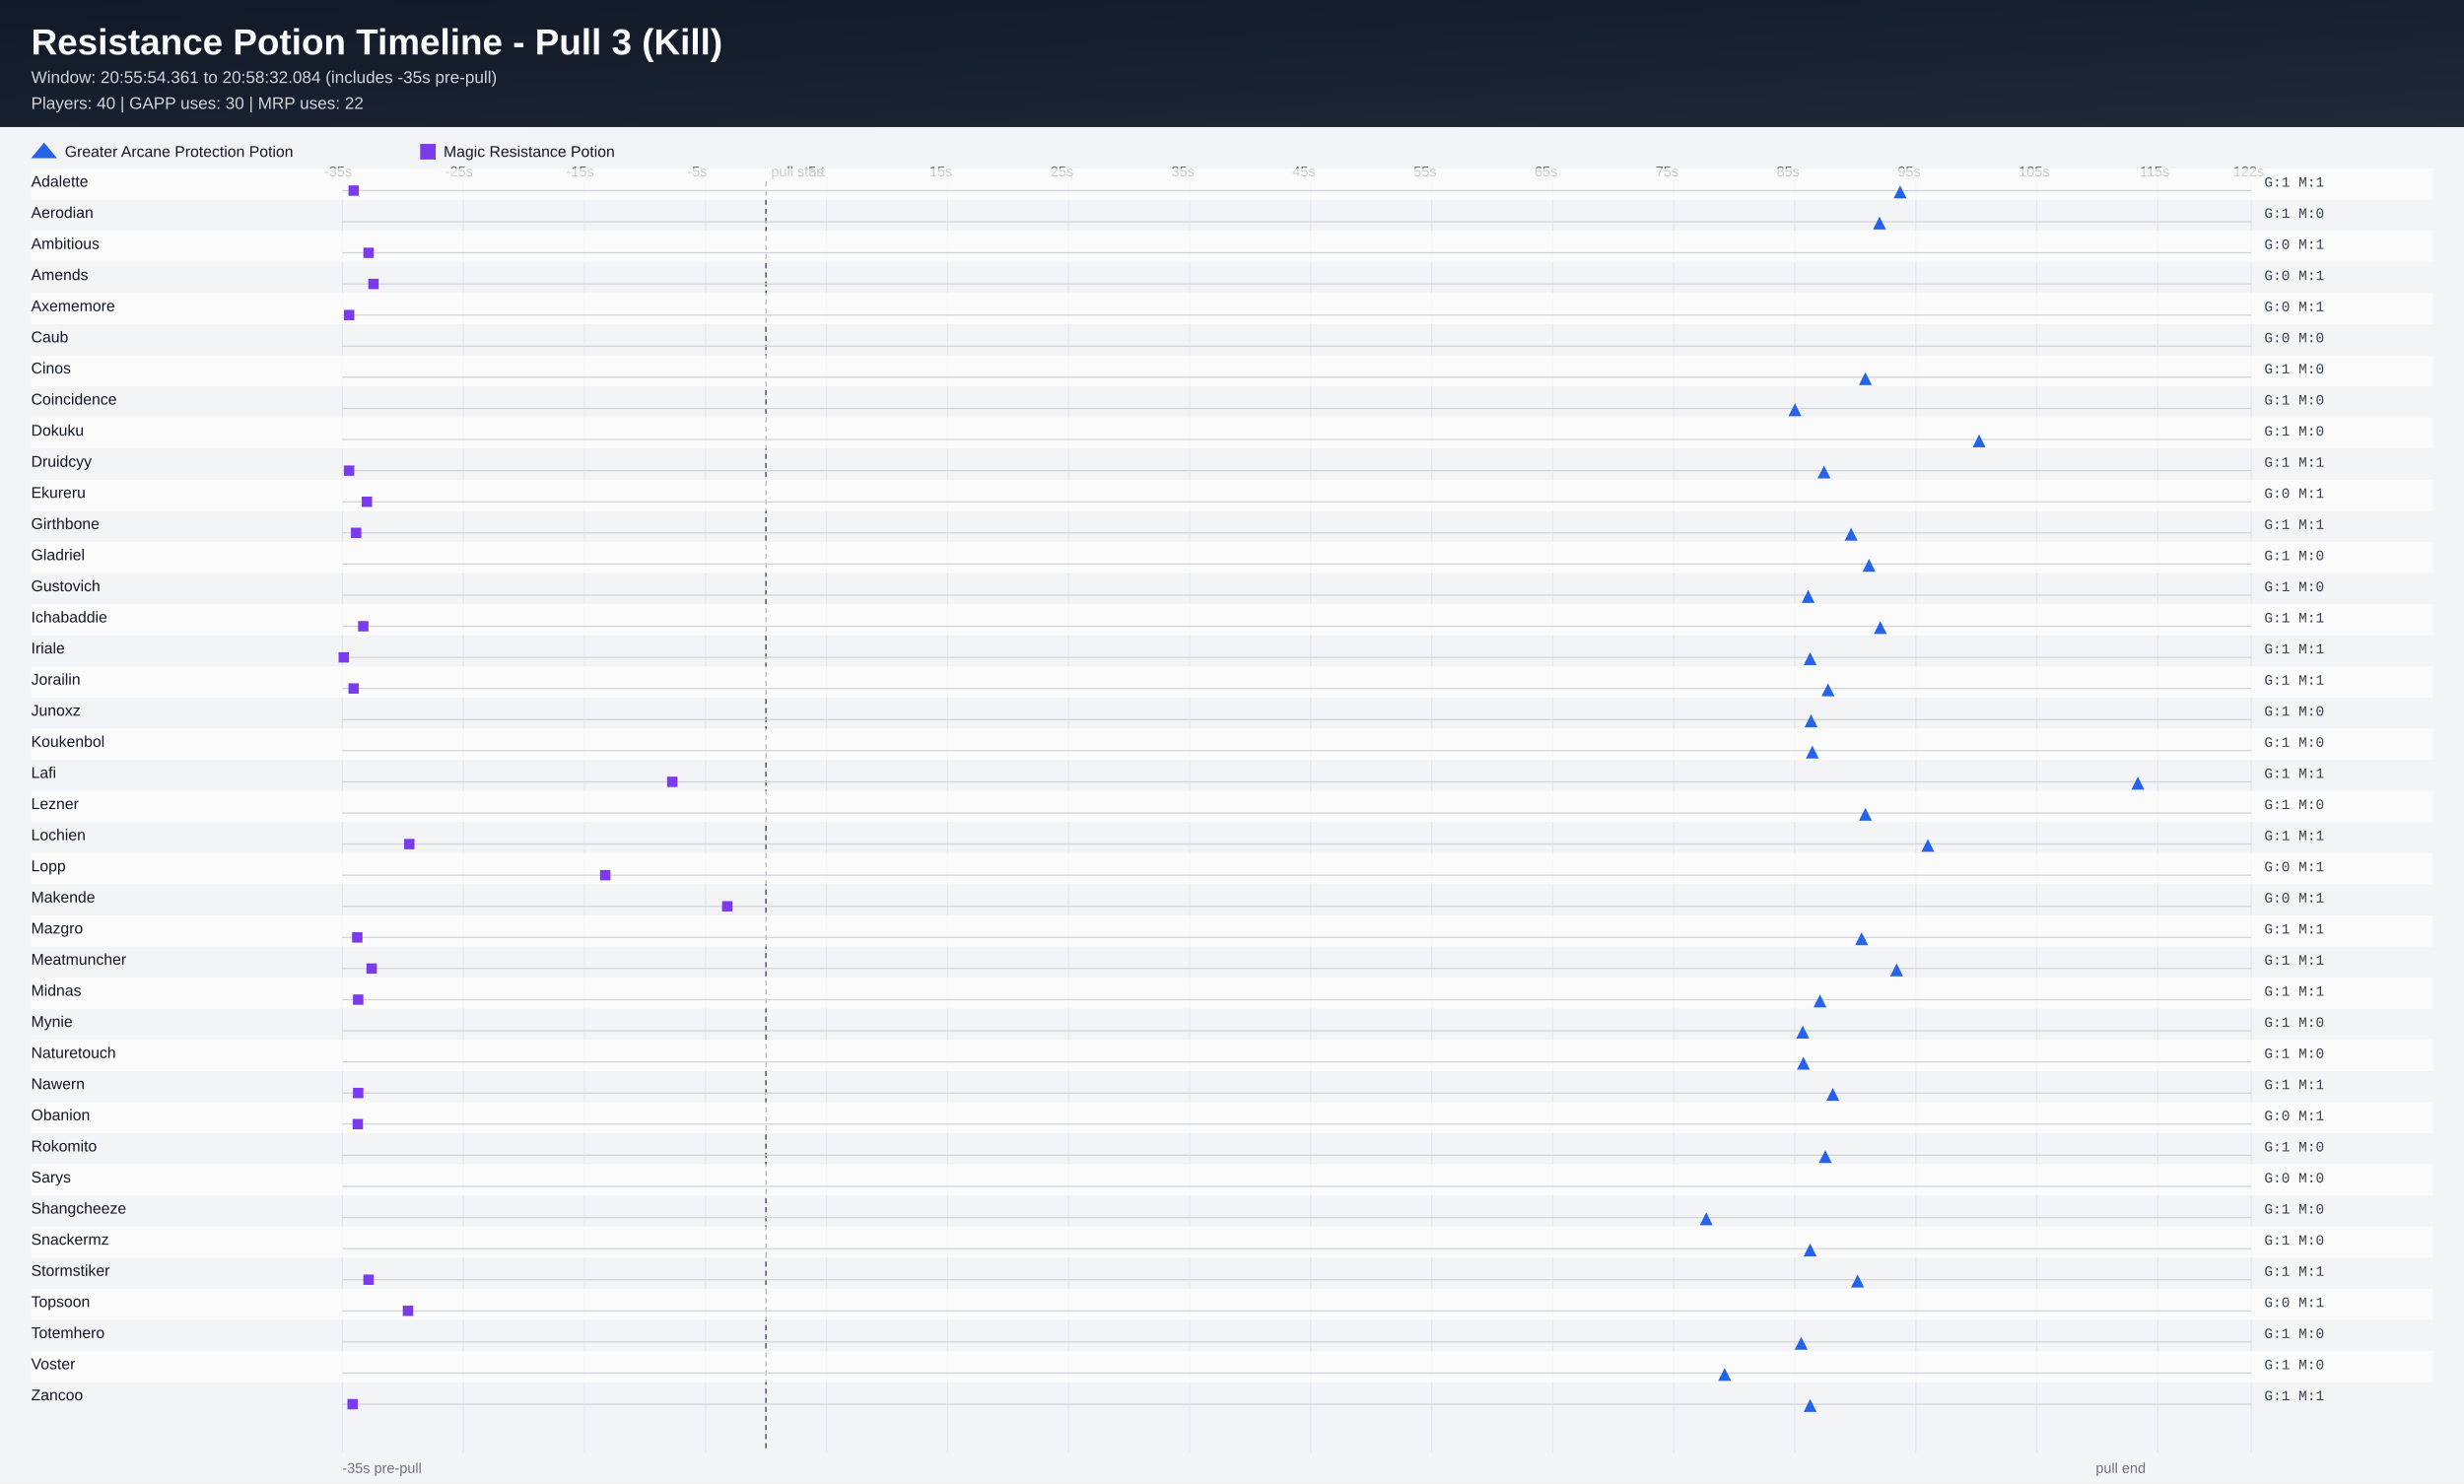
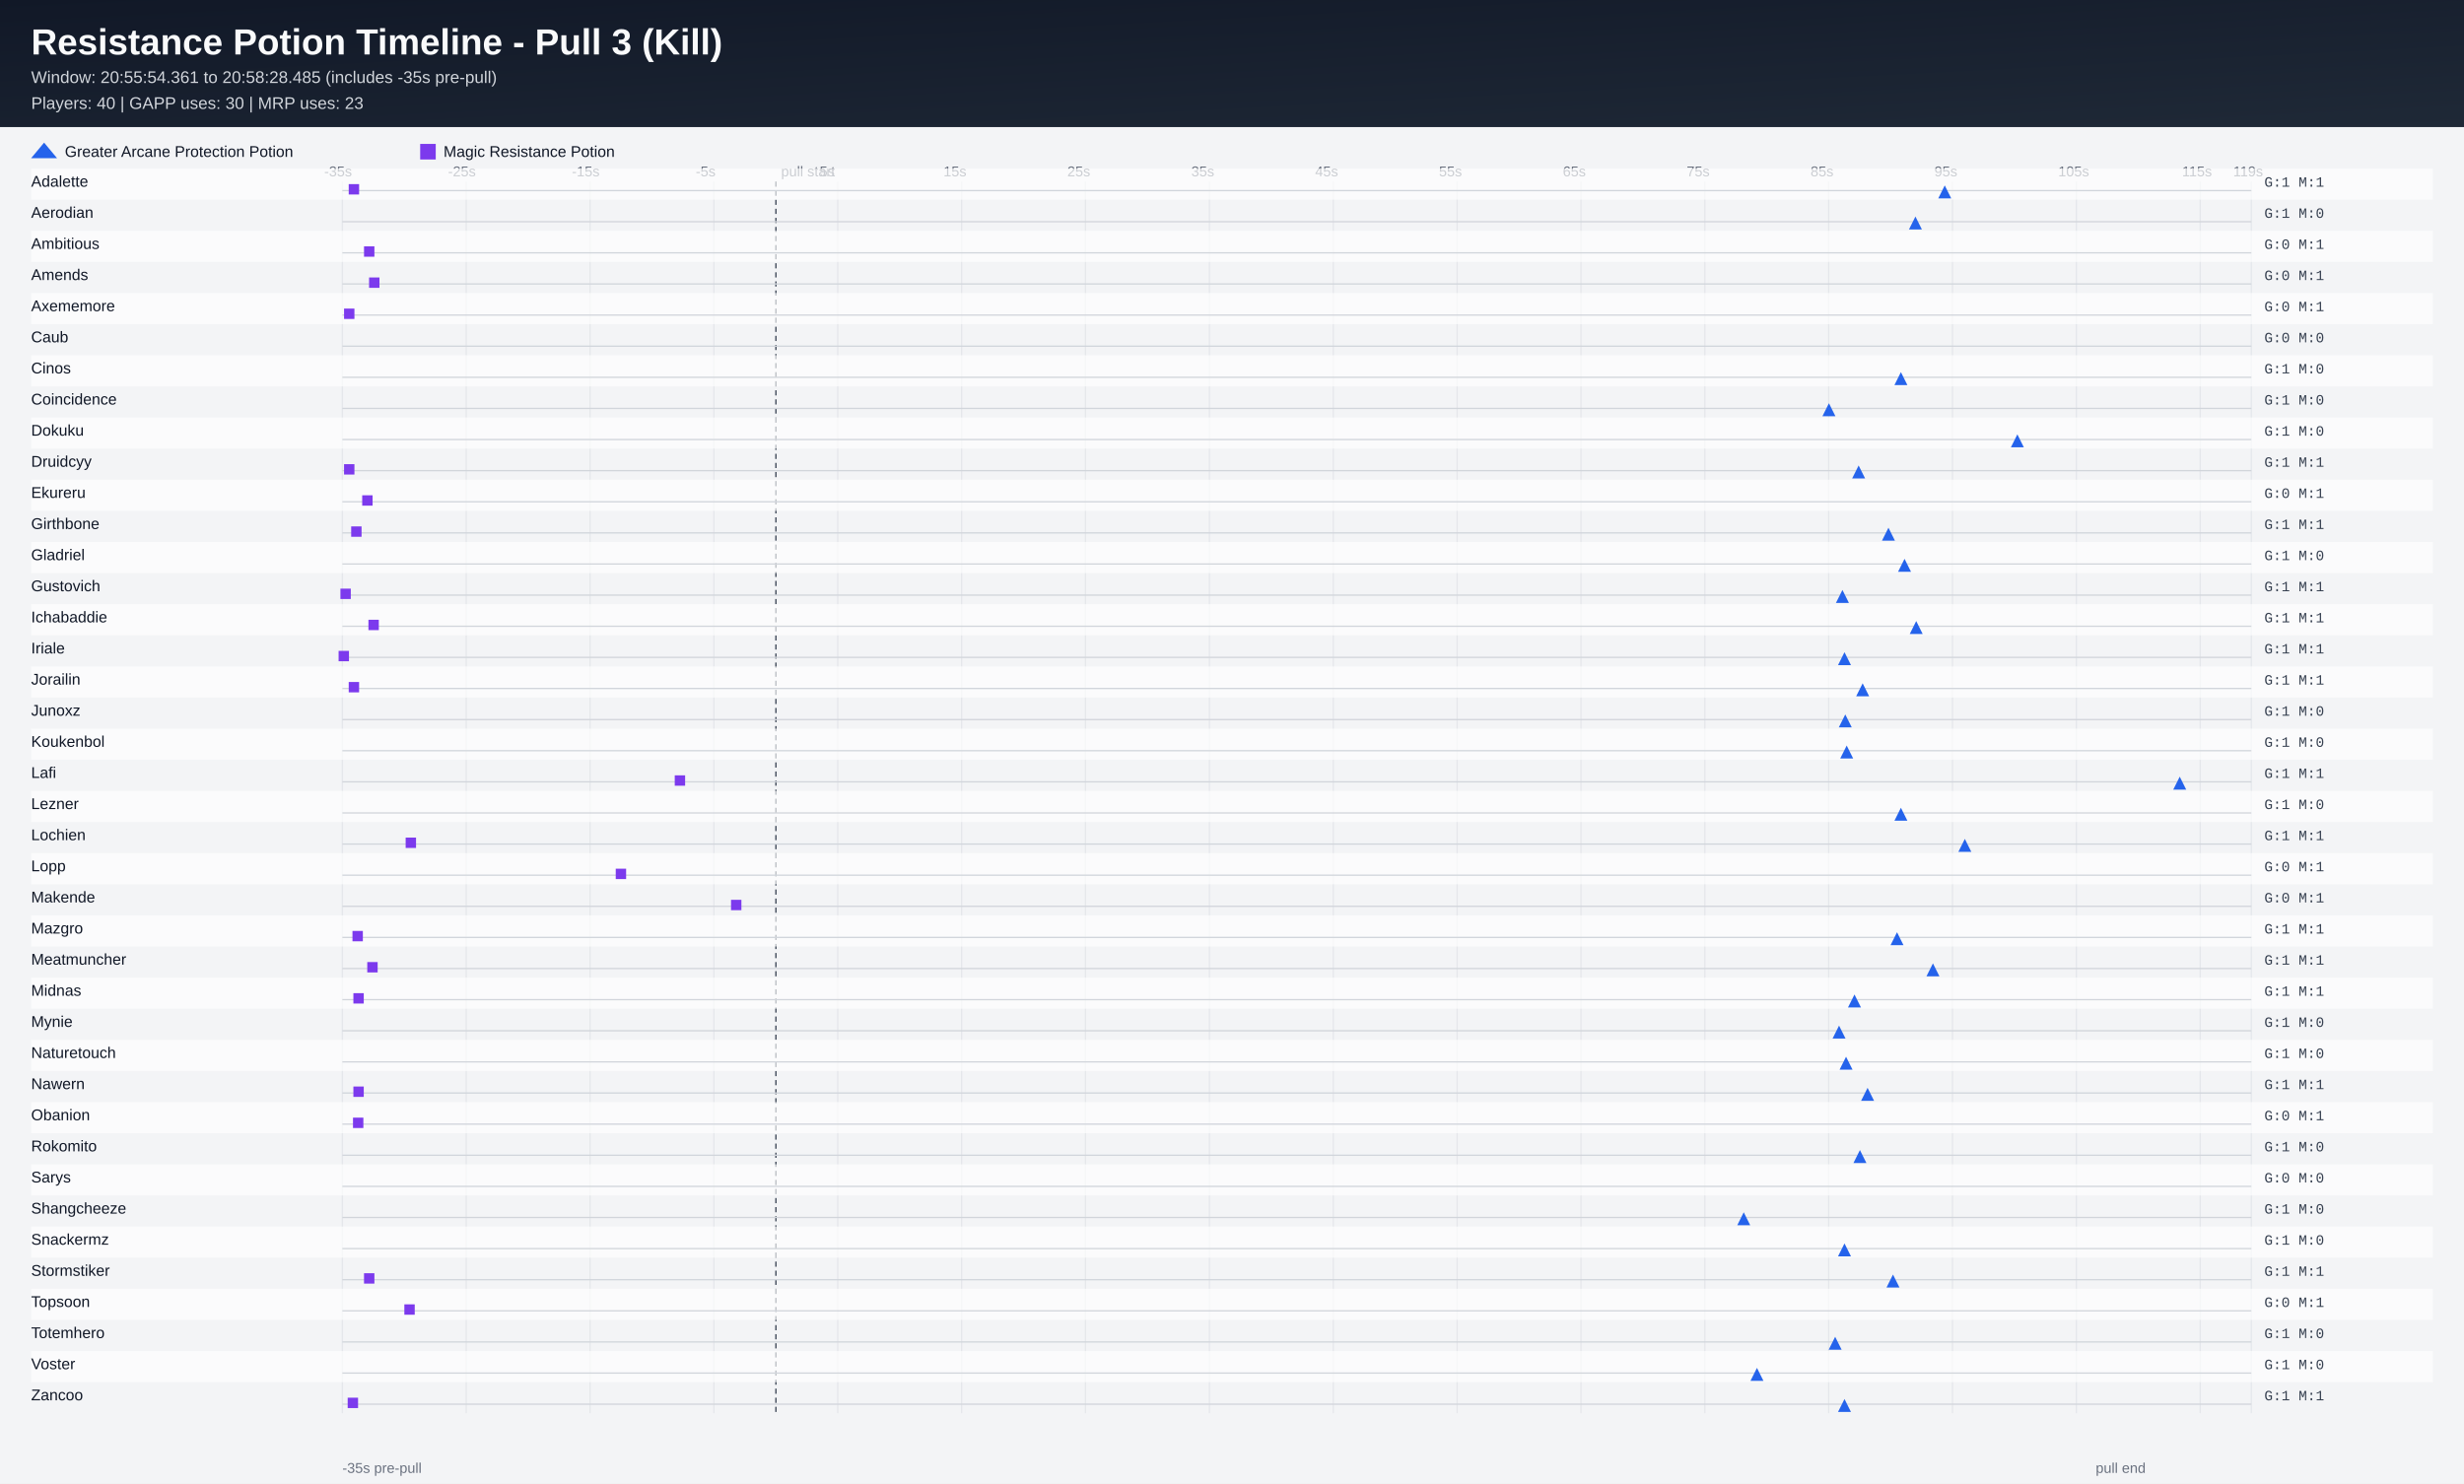
<svg xmlns="http://www.w3.org/2000/svg" width="1900" height="1144" viewBox="0 0 1900 1144">
  <defs>
    <linearGradient id="g" x1="0" y1="0" x2="1" y2="1">
      <stop offset="0%" stop-color="#111827" />
      <stop offset="100%" stop-color="#1f2937" />
    </linearGradient>
  </defs>
  <style>
.title{font:700 28px Arial,sans-serif;fill:#f9fafb;}
.sub{font:400 13px Arial,sans-serif;fill:#d1d5db;}
.legend{font:12px Arial,sans-serif;fill:#111827;}
.name{font:12px Arial,sans-serif;fill:#111827;}
.axis{font:11px Arial,sans-serif;fill:#6b7280;}
.count{font:11px "Courier New", monospace;fill:#374151;}
</style>
  <rect x="0" y="0" width="1900" height="1144" fill="#f3f4f6" />
  <rect x="0" y="0" width="1900" height="98" fill="url(#g)" />
  <text x="24" y="42" class="title">Resistance Potion Timeline - Pull 3 (Kill)</text>
-   <text x="24" y="64" class="sub">Window: 20:55:54.361 to 20:58:32.084 (includes -35s pre-pull)</text>
-   <text x="24" y="84" class="sub">Players: 40 | GAPP uses: 30 | MRP uses: 22</text>
+   <text x="24" y="64" class="sub">Window: 20:55:54.361 to 20:58:28.485 (includes -35s pre-pull)</text>
+   <text x="24" y="84" class="sub">Players: 40 | GAPP uses: 30 | MRP uses: 23</text>
  <polygon points="24,122 34,110 44,122" fill="#2563eb" />
  <text x="50" y="121" class="legend">Greater Arcane Protection Potion</text>
  <rect x="324" y="111" width="12" height="12" fill="#7c3aed" />
  <text x="342" y="121" class="legend">Magic Resistance Potion</text>
-   <line x1="264.0" y1="140" x2="264.0" y2="1120" stroke="#e5e7eb" />
+   <line x1="264.0" y1="140" x2="264.0" y2="1090" stroke="#e5e7eb" />
  <text x="250.0" y="136" class="axis">-35s</text>
-   <line x1="357.3" y1="140" x2="357.3" y2="1120" stroke="#e5e7eb" />
-   <text x="343.3" y="136" class="axis">-25s</text>
-   <line x1="450.7" y1="140" x2="450.7" y2="1120" stroke="#e5e7eb" />
-   <text x="436.7" y="136" class="axis">-15s</text>
-   <line x1="544.0" y1="140" x2="544.0" y2="1120" stroke="#e5e7eb" />
-   <text x="530.0" y="136" class="axis">-5s</text>
-   <line x1="637.3" y1="140" x2="637.3" y2="1120" stroke="#e5e7eb" />
-   <text x="623.3" y="136" class="axis">5s</text>
-   <line x1="730.6" y1="140" x2="730.6" y2="1120" stroke="#e5e7eb" />
-   <text x="716.6" y="136" class="axis">15s</text>
-   <line x1="824.0" y1="140" x2="824.0" y2="1120" stroke="#e5e7eb" />
-   <text x="810.0" y="136" class="axis">25s</text>
-   <line x1="917.3" y1="140" x2="917.3" y2="1120" stroke="#e5e7eb" />
-   <text x="903.3" y="136" class="axis">35s</text>
-   <line x1="1010.6" y1="140" x2="1010.6" y2="1120" stroke="#e5e7eb" />
-   <text x="996.6" y="136" class="axis">45s</text>
-   <line x1="1104.0" y1="140" x2="1104.0" y2="1120" stroke="#e5e7eb" />
-   <text x="1090.0" y="136" class="axis">55s</text>
-   <line x1="1197.3" y1="140" x2="1197.3" y2="1120" stroke="#e5e7eb" />
-   <text x="1183.3" y="136" class="axis">65s</text>
-   <line x1="1290.6" y1="140" x2="1290.6" y2="1120" stroke="#e5e7eb" />
-   <text x="1276.6" y="136" class="axis">75s</text>
-   <line x1="1383.9" y1="140" x2="1383.9" y2="1120" stroke="#e5e7eb" />
-   <text x="1369.9" y="136" class="axis">85s</text>
-   <line x1="1477.3" y1="140" x2="1477.3" y2="1120" stroke="#e5e7eb" />
-   <text x="1463.3" y="136" class="axis">95s</text>
-   <line x1="1570.6" y1="140" x2="1570.6" y2="1120" stroke="#e5e7eb" />
-   <text x="1556.6" y="136" class="axis">105s</text>
-   <line x1="1663.9" y1="140" x2="1663.9" y2="1120" stroke="#e5e7eb" />
-   <text x="1649.9" y="136" class="axis">115s</text>
-   <line x1="1736.0" y1="140" x2="1736.0" y2="1120" stroke="#e5e7eb" />
-   <text x="1722.0" y="136" class="axis">122s</text>
-   <line x1="590.6" y1="140" x2="590.6" y2="1120" stroke="#374151" stroke-dasharray="4 3" />
-   <text x="594.6" y="136" class="axis">pull start</text>
+   <line x1="359.5" y1="140" x2="359.5" y2="1090" stroke="#e5e7eb" />
+   <text x="345.5" y="136" class="axis">-25s</text>
+   <line x1="455.0" y1="140" x2="455.0" y2="1090" stroke="#e5e7eb" />
+   <text x="441.0" y="136" class="axis">-15s</text>
+   <line x1="550.5" y1="140" x2="550.5" y2="1090" stroke="#e5e7eb" />
+   <text x="536.5" y="136" class="axis">-5s</text>
+   <line x1="646.0" y1="140" x2="646.0" y2="1090" stroke="#e5e7eb" />
+   <text x="632.0" y="136" class="axis">5s</text>
+   <line x1="741.5" y1="140" x2="741.5" y2="1090" stroke="#e5e7eb" />
+   <text x="727.5" y="136" class="axis">15s</text>
+   <line x1="837.0" y1="140" x2="837.0" y2="1090" stroke="#e5e7eb" />
+   <text x="823.0" y="136" class="axis">25s</text>
+   <line x1="932.6" y1="140" x2="932.6" y2="1090" stroke="#e5e7eb" />
+   <text x="918.6" y="136" class="axis">35s</text>
+   <line x1="1028.1" y1="140" x2="1028.1" y2="1090" stroke="#e5e7eb" />
+   <text x="1014.1" y="136" class="axis">45s</text>
+   <line x1="1123.6" y1="140" x2="1123.6" y2="1090" stroke="#e5e7eb" />
+   <text x="1109.6" y="136" class="axis">55s</text>
+   <line x1="1219.1" y1="140" x2="1219.1" y2="1090" stroke="#e5e7eb" />
+   <text x="1205.1" y="136" class="axis">65s</text>
+   <line x1="1314.6" y1="140" x2="1314.6" y2="1090" stroke="#e5e7eb" />
+   <text x="1300.6" y="136" class="axis">75s</text>
+   <line x1="1410.1" y1="140" x2="1410.1" y2="1090" stroke="#e5e7eb" />
+   <text x="1396.1" y="136" class="axis">85s</text>
+   <line x1="1505.6" y1="140" x2="1505.6" y2="1090" stroke="#e5e7eb" />
+   <text x="1491.6" y="136" class="axis">95s</text>
+   <line x1="1601.1" y1="140" x2="1601.1" y2="1090" stroke="#e5e7eb" />
+   <text x="1587.1" y="136" class="axis">105s</text>
+   <line x1="1696.6" y1="140" x2="1696.6" y2="1090" stroke="#e5e7eb" />
+   <text x="1682.6" y="136" class="axis">115s</text>
+   <line x1="1736.0" y1="140" x2="1736.0" y2="1090" stroke="#e5e7eb" />
+   <text x="1722.0" y="136" class="axis">119s</text>
+   <line x1="598.3" y1="140" x2="598.3" y2="1090" stroke="#374151" stroke-dasharray="4 3" />
+   <text x="602.3" y="136" class="axis">pull start</text>
  <rect x="24" y="130" width="1852" height="24" fill="#ffffff" opacity="0.65" />
  <text x="24" y="144" class="name">Adalette</text>
  <line x1="264" y1="147" x2="1736" y2="147" stroke="#d1d5db" />
-   <rect x="268.7" y="143" width="8" height="8" fill="#7c3aed" />
-   <polygon points="1460.2,153 1465.2,143 1470.2,153" fill="#2563eb" />
+   <polygon points="1494.6,153 1499.6,143 1504.6,153" fill="#2563eb" />
+   <rect x="268.9" y="142" width="8" height="8" fill="#7c3aed" />
  <text x="1746" y="144" class="count">G:1 M:1</text>
  <text x="24" y="168" class="name">Aerodian</text>
  <line x1="264" y1="171" x2="1736" y2="171" stroke="#d1d5db" />
-   <polygon points="1444.3,177 1449.3,167 1454.3,177" fill="#2563eb" />
+   <polygon points="1472.0,177 1477.0,167 1482.0,177" fill="#2563eb" />
  <text x="1746" y="168" class="count">G:1 M:0</text>
  <rect x="24" y="178" width="1852" height="24" fill="#ffffff" opacity="0.65" />
  <text x="24" y="192" class="name">Ambitious</text>
  <line x1="264" y1="195" x2="1736" y2="195" stroke="#d1d5db" />
-   <rect x="280.2" y="191" width="8" height="8" fill="#7c3aed" />
+   <rect x="280.7" y="190" width="8" height="8" fill="#7c3aed" />
  <text x="1746" y="192" class="count">G:0 M:1</text>
  <text x="24" y="216" class="name">Amends</text>
  <line x1="264" y1="219" x2="1736" y2="219" stroke="#d1d5db" />
-   <rect x="284.0" y="215" width="8" height="8" fill="#7c3aed" />
+   <rect x="284.6" y="214" width="8" height="8" fill="#7c3aed" />
  <text x="1746" y="216" class="count">G:0 M:1</text>
  <rect x="24" y="226" width="1852" height="24" fill="#ffffff" opacity="0.65" />
  <text x="24" y="240" class="name">Axememore</text>
  <line x1="264" y1="243" x2="1736" y2="243" stroke="#d1d5db" />
-   <rect x="265.2" y="239" width="8" height="8" fill="#7c3aed" />
+   <rect x="265.3" y="238" width="8" height="8" fill="#7c3aed" />
  <text x="1746" y="240" class="count">G:0 M:1</text>
  <text x="24" y="264" class="name">Caub</text>
  <line x1="264" y1="267" x2="1736" y2="267" stroke="#d1d5db" />
  <text x="1746" y="264" class="count">G:0 M:0</text>
  <rect x="24" y="274" width="1852" height="24" fill="#ffffff" opacity="0.65" />
  <text x="24" y="288" class="name">Cinos</text>
  <line x1="264" y1="291" x2="1736" y2="291" stroke="#d1d5db" />
-   <polygon points="1433.4,297 1438.4,287 1443.4,297" fill="#2563eb" />
+   <polygon points="1460.8,297 1465.8,287 1470.8,297" fill="#2563eb" />
  <text x="1746" y="288" class="count">G:1 M:0</text>
  <text x="24" y="312" class="name">Coincidence</text>
  <line x1="264" y1="315" x2="1736" y2="315" stroke="#d1d5db" />
-   <polygon points="1379.1,321 1384.1,311 1389.1,321" fill="#2563eb" />
+   <polygon points="1405.3,321 1410.3,311 1415.3,321" fill="#2563eb" />
  <text x="1746" y="312" class="count">G:1 M:0</text>
  <rect x="24" y="322" width="1852" height="24" fill="#ffffff" opacity="0.65" />
  <text x="24" y="336" class="name">Dokuku</text>
  <line x1="264" y1="339" x2="1736" y2="339" stroke="#d1d5db" />
-   <polygon points="1521.1,345 1526.1,335 1531.1,345" fill="#2563eb" />
+   <polygon points="1550.6,345 1555.6,335 1560.6,345" fill="#2563eb" />
  <text x="1746" y="336" class="count">G:1 M:0</text>
  <text x="24" y="360" class="name">Druidcyy</text>
  <line x1="264" y1="363" x2="1736" y2="363" stroke="#d1d5db" />
-   <rect x="265.2" y="359" width="8" height="8" fill="#7c3aed" />
-   <polygon points="1401.5,369 1406.5,359 1411.5,369" fill="#2563eb" />
+   <polygon points="1428.2,369 1433.2,359 1438.2,369" fill="#2563eb" />
+   <rect x="265.3" y="358" width="8" height="8" fill="#7c3aed" />
  <text x="1746" y="360" class="count">G:1 M:1</text>
  <rect x="24" y="370" width="1852" height="24" fill="#ffffff" opacity="0.65" />
  <text x="24" y="384" class="name">Ekureru</text>
  <line x1="264" y1="387" x2="1736" y2="387" stroke="#d1d5db" />
-   <rect x="278.9" y="383" width="8" height="8" fill="#7c3aed" />
+   <rect x="279.3" y="382" width="8" height="8" fill="#7c3aed" />
  <text x="1746" y="384" class="count">G:0 M:1</text>
  <text x="24" y="408" class="name">Girthbone</text>
  <line x1="264" y1="411" x2="1736" y2="411" stroke="#d1d5db" />
-   <rect x="270.6" y="407" width="8" height="8" fill="#7c3aed" />
-   <polygon points="1422.4,417 1427.4,407 1432.4,417" fill="#2563eb" />
+   <polygon points="1451.2,417 1456.2,407 1461.2,417" fill="#2563eb" />
+   <rect x="270.8" y="406" width="8" height="8" fill="#7c3aed" />
  <text x="1746" y="408" class="count">G:1 M:1</text>
  <rect x="24" y="418" width="1852" height="24" fill="#ffffff" opacity="0.65" />
  <text x="24" y="432" class="name">Gladriel</text>
  <line x1="264" y1="435" x2="1736" y2="435" stroke="#d1d5db" />
-   <polygon points="1436.2,441 1441.2,431 1446.2,441" fill="#2563eb" />
+   <polygon points="1463.6,441 1468.6,431 1473.6,441" fill="#2563eb" />
  <text x="1746" y="432" class="count">G:1 M:0</text>
  <text x="24" y="456" class="name">Gustovich</text>
  <line x1="264" y1="459" x2="1736" y2="459" stroke="#d1d5db" />
-   <polygon points="1389.3,465 1394.3,455 1399.3,465" fill="#2563eb" />
-   <text x="1746" y="456" class="count">G:1 M:0</text>
+   <polygon points="1415.7,465 1420.7,455 1425.7,465" fill="#2563eb" />
+   <rect x="262.5" y="454" width="8" height="8" fill="#7c3aed" />
+   <text x="1746" y="456" class="count">G:1 M:1</text>
  <rect x="24" y="466" width="1852" height="24" fill="#ffffff" opacity="0.65" />
  <text x="24" y="480" class="name">Ichabaddie</text>
  <line x1="264" y1="483" x2="1736" y2="483" stroke="#d1d5db" />
-   <rect x="276.1" y="479" width="8" height="8" fill="#7c3aed" />
-   <polygon points="1444.9,489 1449.9,479 1454.9,489" fill="#2563eb" />
+   <polygon points="1472.6,489 1477.6,479 1482.6,489" fill="#2563eb" />
+   <rect x="284.1" y="478" width="8" height="8" fill="#7c3aed" />
  <text x="1746" y="480" class="count">G:1 M:1</text>
  <text x="24" y="504" class="name">Iriale</text>
  <line x1="264" y1="507" x2="1736" y2="507" stroke="#d1d5db" />
-   <rect x="261.1" y="503" width="8" height="8" fill="#7c3aed" />
-   <polygon points="1390.8,513 1395.8,503 1400.8,513" fill="#2563eb" />
+   <polygon points="1417.3,513 1422.3,503 1427.3,513" fill="#2563eb" />
+   <rect x="261.1" y="502" width="8" height="8" fill="#7c3aed" />
  <text x="1746" y="504" class="count">G:1 M:1</text>
  <rect x="24" y="514" width="1852" height="24" fill="#ffffff" opacity="0.65" />
  <text x="24" y="528" class="name">Jorailin</text>
  <line x1="264" y1="531" x2="1736" y2="531" stroke="#d1d5db" />
-   <rect x="268.7" y="527" width="8" height="8" fill="#7c3aed" />
-   <polygon points="1404.6,537 1409.6,527 1414.6,537" fill="#2563eb" />
+   <polygon points="1431.3,537 1436.3,527 1441.3,537" fill="#2563eb" />
+   <rect x="268.9" y="526" width="8" height="8" fill="#7c3aed" />
  <text x="1746" y="528" class="count">G:1 M:1</text>
  <text x="24" y="552" class="name">Junoxz</text>
  <line x1="264" y1="555" x2="1736" y2="555" stroke="#d1d5db" />
-   <polygon points="1391.5,561 1396.5,551 1401.5,561" fill="#2563eb" />
+   <polygon points="1417.9,561 1422.9,551 1427.9,561" fill="#2563eb" />
  <text x="1746" y="552" class="count">G:1 M:0</text>
  <rect x="24" y="562" width="1852" height="24" fill="#ffffff" opacity="0.65" />
  <text x="24" y="576" class="name">Koukenbol</text>
  <line x1="264" y1="579" x2="1736" y2="579" stroke="#d1d5db" />
-   <polygon points="1392.5,585 1397.5,575 1402.5,585" fill="#2563eb" />
+   <polygon points="1419.0,585 1424.0,575 1429.0,585" fill="#2563eb" />
  <text x="1746" y="576" class="count">G:1 M:0</text>
  <text x="24" y="600" class="name">Lafi</text>
  <line x1="264" y1="603" x2="1736" y2="603" stroke="#d1d5db" />
-   <rect x="514.4" y="599" width="8" height="8" fill="#7c3aed" />
-   <polygon points="1643.5,609 1648.5,599 1653.5,609" fill="#2563eb" />
+   <polygon points="1675.8,609 1680.8,599 1685.8,609" fill="#2563eb" />
+   <rect x="520.3" y="598" width="8" height="8" fill="#7c3aed" />
  <text x="1746" y="600" class="count">G:1 M:1</text>
  <rect x="24" y="610" width="1852" height="24" fill="#ffffff" opacity="0.65" />
  <text x="24" y="624" class="name">Lezner</text>
  <line x1="264" y1="627" x2="1736" y2="627" stroke="#d1d5db" />
-   <polygon points="1433.4,633 1438.4,623 1443.4,633" fill="#2563eb" />
+   <polygon points="1460.8,633 1465.8,623 1470.8,633" fill="#2563eb" />
  <text x="1746" y="624" class="count">G:1 M:0</text>
  <text x="24" y="648" class="name">Lochien</text>
  <line x1="264" y1="651" x2="1736" y2="651" stroke="#d1d5db" />
-   <rect x="311.6" y="647" width="8" height="8" fill="#7c3aed" />
-   <polygon points="1481.6,657 1486.6,647 1491.6,657" fill="#2563eb" />
+   <polygon points="1510.1,657 1515.1,647 1520.1,657" fill="#2563eb" />
+   <rect x="312.8" y="646" width="8" height="8" fill="#7c3aed" />
  <text x="1746" y="648" class="count">G:1 M:1</text>
  <rect x="24" y="658" width="1852" height="24" fill="#ffffff" opacity="0.65" />
  <text x="24" y="672" class="name">Lopp</text>
  <line x1="264" y1="675" x2="1736" y2="675" stroke="#d1d5db" />
-   <rect x="462.7" y="671" width="8" height="8" fill="#7c3aed" />
+   <rect x="474.8" y="670" width="8" height="8" fill="#7c3aed" />
  <text x="1746" y="672" class="count">G:0 M:1</text>
  <text x="24" y="696" class="name">Makende</text>
  <line x1="264" y1="699" x2="1736" y2="699" stroke="#d1d5db" />
-   <rect x="556.8" y="695" width="8" height="8" fill="#7c3aed" />
+   <rect x="563.7" y="694" width="8" height="8" fill="#7c3aed" />
  <text x="1746" y="696" class="count">G:0 M:1</text>
  <rect x="24" y="706" width="1852" height="24" fill="#ffffff" opacity="0.65" />
  <text x="24" y="720" class="name">Mazgro</text>
  <line x1="264" y1="723" x2="1736" y2="723" stroke="#d1d5db" />
-   <rect x="271.5" y="719" width="8" height="8" fill="#7c3aed" />
-   <polygon points="1430.5,729 1435.5,719 1440.5,729" fill="#2563eb" />
+   <polygon points="1457.8,729 1462.8,719 1467.8,729" fill="#2563eb" />
+   <rect x="271.8" y="718" width="8" height="8" fill="#7c3aed" />
  <text x="1746" y="720" class="count">G:1 M:1</text>
  <text x="24" y="744" class="name">Meatmuncher</text>
  <line x1="264" y1="747" x2="1736" y2="747" stroke="#d1d5db" />
-   <rect x="282.6" y="743" width="8" height="8" fill="#7c3aed" />
-   <polygon points="1457.5,753 1462.5,743 1467.5,753" fill="#2563eb" />
+   <polygon points="1485.5,753 1490.5,743 1495.5,753" fill="#2563eb" />
+   <rect x="283.2" y="742" width="8" height="8" fill="#7c3aed" />
  <text x="1746" y="744" class="count">G:1 M:1</text>
  <rect x="24" y="754" width="1852" height="24" fill="#ffffff" opacity="0.65" />
  <text x="24" y="768" class="name">Midnas</text>
  <line x1="264" y1="771" x2="1736" y2="771" stroke="#d1d5db" />
-   <rect x="272.2" y="767" width="8" height="8" fill="#7c3aed" />
-   <polygon points="1398.4,777 1403.4,767 1408.4,777" fill="#2563eb" />
+   <polygon points="1425.0,777 1430.0,767 1435.0,777" fill="#2563eb" />
+   <rect x="272.5" y="766" width="8" height="8" fill="#7c3aed" />
  <text x="1746" y="768" class="count">G:1 M:1</text>
  <text x="24" y="792" class="name">Mynie</text>
  <line x1="264" y1="795" x2="1736" y2="795" stroke="#d1d5db" />
-   <polygon points="1385.1,801 1390.1,791 1395.1,801" fill="#2563eb" />
+   <polygon points="1413.1,801 1418.1,791 1423.1,801" fill="#2563eb" />
  <text x="1746" y="792" class="count">G:1 M:0</text>
  <rect x="24" y="802" width="1852" height="24" fill="#ffffff" opacity="0.65" />
  <text x="24" y="816" class="name">Naturetouch</text>
  <line x1="264" y1="819" x2="1736" y2="819" stroke="#d1d5db" />
-   <polygon points="1385.6,825 1390.6,815 1395.6,825" fill="#2563eb" />
+   <polygon points="1418.5,825 1423.5,815 1428.5,825" fill="#2563eb" />
  <text x="1746" y="816" class="count">G:1 M:0</text>
  <text x="24" y="840" class="name">Nawern</text>
  <line x1="264" y1="843" x2="1736" y2="843" stroke="#d1d5db" />
-   <rect x="272.2" y="839" width="8" height="8" fill="#7c3aed" />
-   <polygon points="1408.3,849 1413.3,839 1418.3,849" fill="#2563eb" />
+   <polygon points="1435.1,849 1440.1,839 1445.1,849" fill="#2563eb" />
+   <rect x="272.5" y="838" width="8" height="8" fill="#7c3aed" />
  <text x="1746" y="840" class="count">G:1 M:1</text>
  <rect x="24" y="850" width="1852" height="24" fill="#ffffff" opacity="0.65" />
  <text x="24" y="864" class="name">Obanion</text>
  <line x1="264" y1="867" x2="1736" y2="867" stroke="#d1d5db" />
-   <rect x="271.9" y="863" width="8" height="8" fill="#7c3aed" />
+   <rect x="272.2" y="862" width="8" height="8" fill="#7c3aed" />
  <text x="1746" y="864" class="count">G:0 M:1</text>
  <text x="24" y="888" class="name">Rokomito</text>
  <line x1="264" y1="891" x2="1736" y2="891" stroke="#d1d5db" />
-   <polygon points="1402.5,897 1407.5,887 1412.5,897" fill="#2563eb" />
+   <polygon points="1429.2,897 1434.2,887 1439.2,897" fill="#2563eb" />
  <text x="1746" y="888" class="count">G:1 M:0</text>
  <rect x="24" y="898" width="1852" height="24" fill="#ffffff" opacity="0.65" />
  <text x="24" y="912" class="name">Sarys</text>
  <line x1="264" y1="915" x2="1736" y2="915" stroke="#d1d5db" />
  <text x="1746" y="912" class="count">G:0 M:0</text>
  <text x="24" y="936" class="name">Shangcheeze</text>
  <line x1="264" y1="939" x2="1736" y2="939" stroke="#d1d5db" />
-   <polygon points="1310.7,945 1315.7,935 1320.7,945" fill="#2563eb" />
+   <polygon points="1339.6,945 1344.6,935 1349.6,945" fill="#2563eb" />
  <text x="1746" y="936" class="count">G:1 M:0</text>
  <rect x="24" y="946" width="1852" height="24" fill="#ffffff" opacity="0.65" />
  <text x="24" y="960" class="name">Snackermz</text>
  <line x1="264" y1="963" x2="1736" y2="963" stroke="#d1d5db" />
-   <polygon points="1390.8,969 1395.8,959 1400.8,969" fill="#2563eb" />
+   <polygon points="1417.3,969 1422.3,959 1427.3,969" fill="#2563eb" />
  <text x="1746" y="960" class="count">G:1 M:0</text>
  <text x="24" y="984" class="name">Stormstiker</text>
  <line x1="264" y1="987" x2="1736" y2="987" stroke="#d1d5db" />
-   <rect x="280.2" y="983" width="8" height="8" fill="#7c3aed" />
-   <polygon points="1427.4,993 1432.4,983 1437.4,993" fill="#2563eb" />
+   <polygon points="1454.7,993 1459.7,983 1464.7,993" fill="#2563eb" />
+   <rect x="280.7" y="982" width="8" height="8" fill="#7c3aed" />
  <text x="1746" y="984" class="count">G:1 M:1</text>
  <rect x="24" y="994" width="1852" height="24" fill="#ffffff" opacity="0.65" />
  <text x="24" y="1008" class="name">Topsoon</text>
  <line x1="264" y1="1011" x2="1736" y2="1011" stroke="#d1d5db" />
-   <rect x="310.6" y="1007" width="8" height="8" fill="#7c3aed" />
+   <rect x="311.8" y="1006" width="8" height="8" fill="#7c3aed" />
  <text x="1746" y="1008" class="count">G:0 M:1</text>
  <text x="24" y="1032" class="name">Totemhero</text>
  <line x1="264" y1="1035" x2="1736" y2="1035" stroke="#d1d5db" />
-   <polygon points="1383.9,1041 1388.9,1031 1393.9,1041" fill="#2563eb" />
+   <polygon points="1410.1,1041 1415.1,1031 1420.1,1041" fill="#2563eb" />
  <text x="1746" y="1032" class="count">G:1 M:0</text>
  <rect x="24" y="1042" width="1852" height="24" fill="#ffffff" opacity="0.65" />
  <text x="24" y="1056" class="name">Voster</text>
  <line x1="264" y1="1059" x2="1736" y2="1059" stroke="#d1d5db" />
-   <polygon points="1324.9,1065 1329.9,1055 1334.9,1065" fill="#2563eb" />
+   <polygon points="1349.8,1065 1354.8,1055 1359.8,1065" fill="#2563eb" />
  <text x="1746" y="1056" class="count">G:1 M:0</text>
  <text x="24" y="1080" class="name">Zancoo</text>
  <line x1="264" y1="1083" x2="1736" y2="1083" stroke="#d1d5db" />
-   <rect x="267.9" y="1079" width="8" height="8" fill="#7c3aed" />
-   <polygon points="1390.8,1089 1395.8,1079 1400.8,1089" fill="#2563eb" />
+   <polygon points="1417.3,1089 1422.3,1079 1427.3,1089" fill="#2563eb" />
+   <rect x="268.1" y="1078" width="8" height="8" fill="#7c3aed" />
  <text x="1746" y="1080" class="count">G:1 M:1</text>
  <text x="264" y="1136" class="axis">-35s pre-pull</text>
  <text x="1616" y="1136" class="axis">pull end</text>
</svg>
